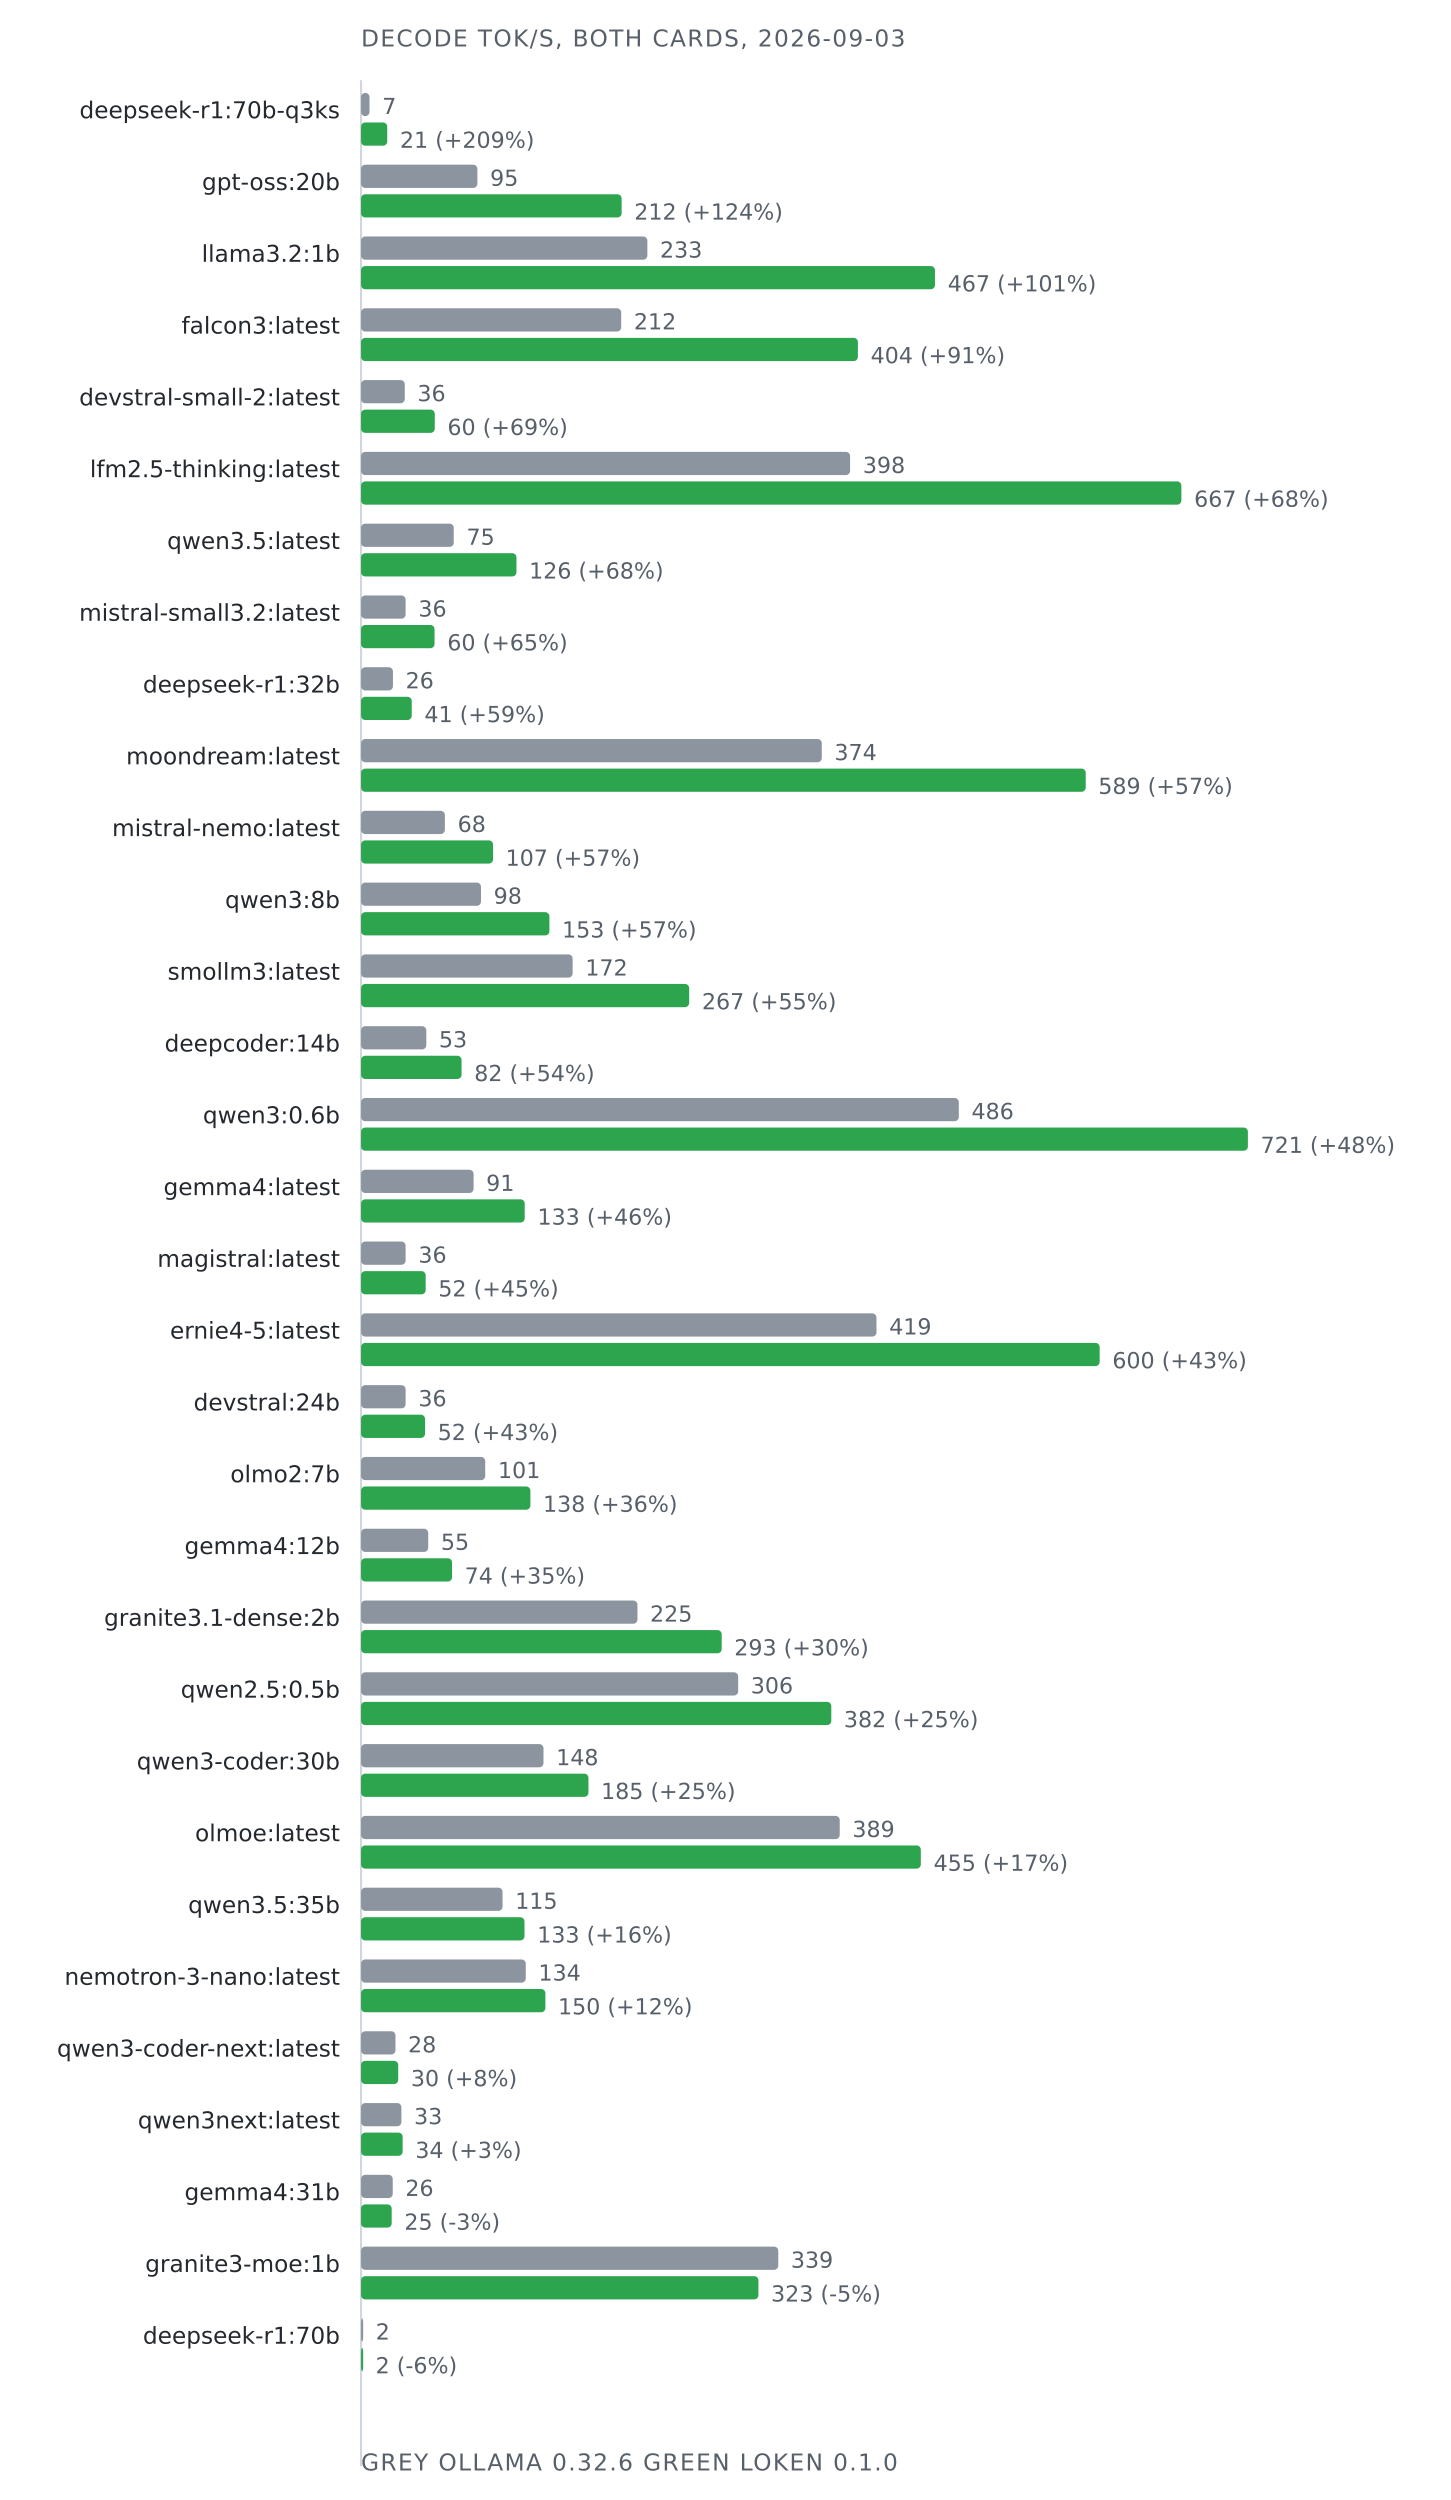
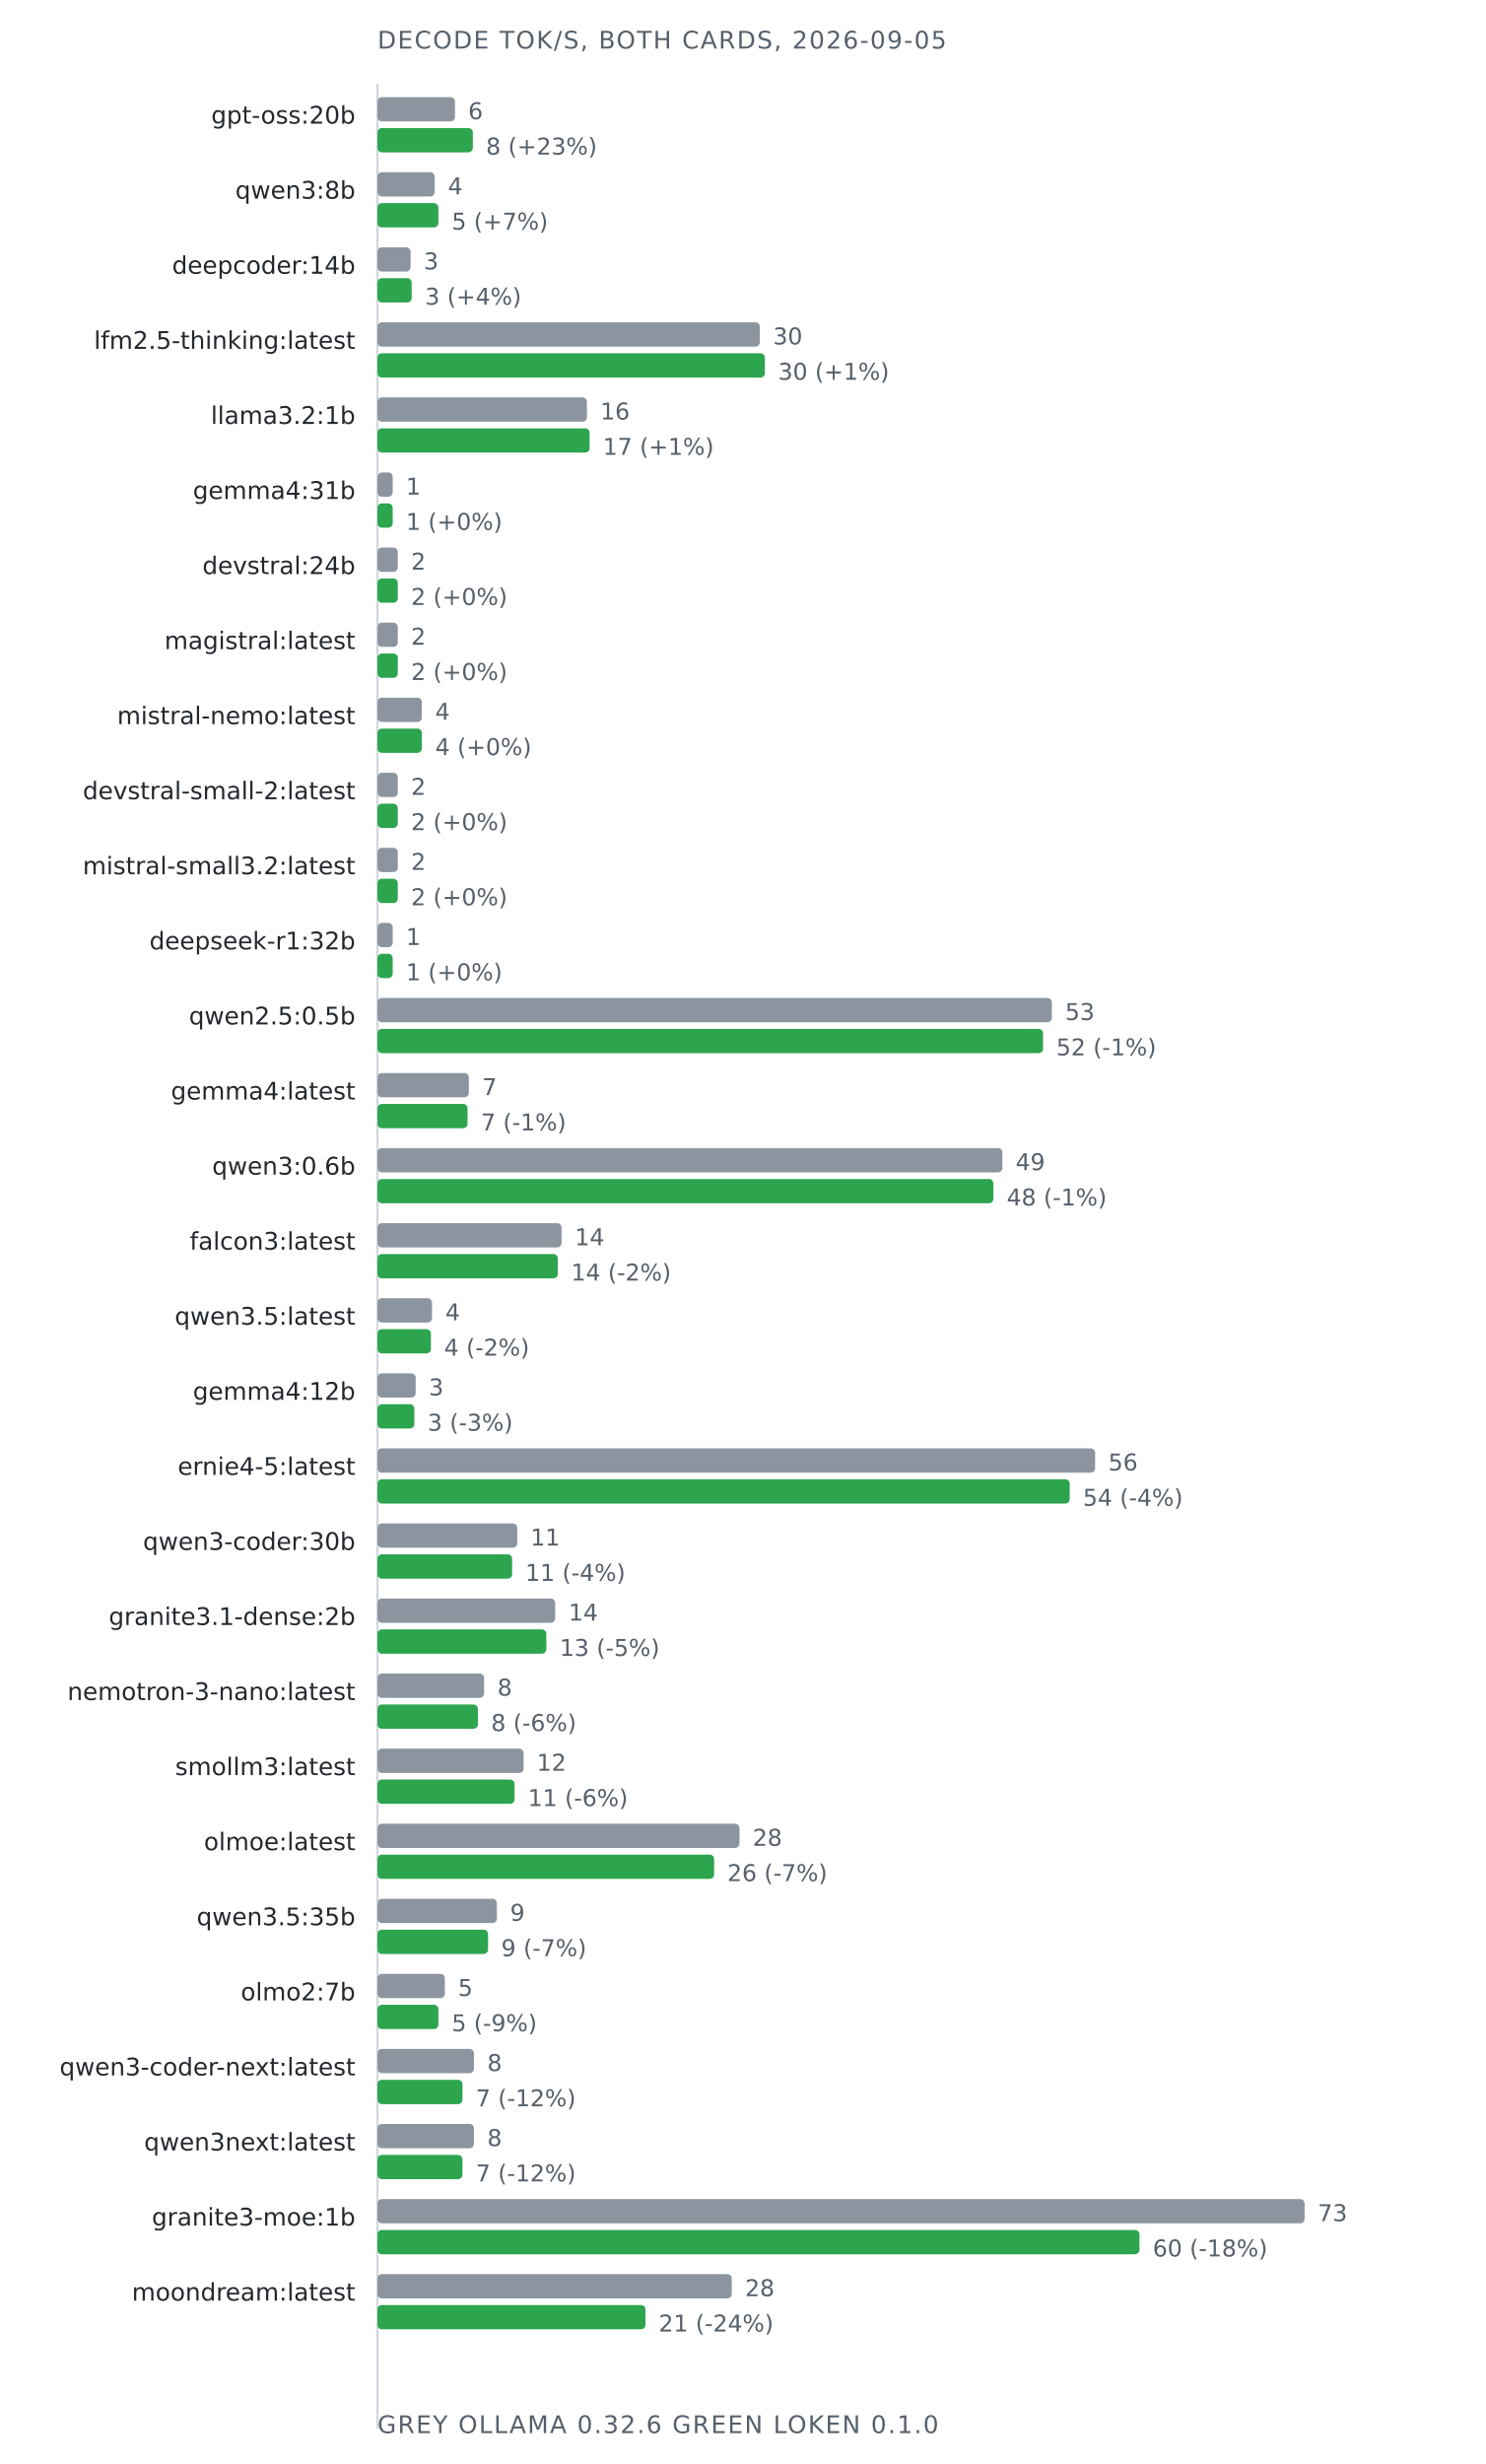
- <svg xmlns="http://www.w3.org/2000/svg" width="687" height="1184" viewBox="0 0 687 1184" font-family="DejaVu Sans, Liberation Sans, Helvetica, Arial, sans-serif">
+ <svg xmlns="http://www.w3.org/2000/svg" width="673" height="1116" viewBox="0 0 673 1116" font-family="DejaVu Sans, Liberation Sans, Helvetica, Arial, sans-serif">
  <style>.t{fill:#57606a;font-size:10.5px}.m{fill:#24292f;font-size:11px}.h{fill:#57606a;font-size:11px;letter-spacing:.06em}.o{fill:#8c959f}.l{fill:#2da44e}.ax{stroke:#d0d7de;stroke-width:1}@media (prefers-color-scheme:dark){.t,.h{fill:#8b949e}.m{fill:#e6edf3}.o{fill:#6e7681}.l{fill:#3fb950}.ax{stroke:#30363d}}</style>
-   <text class="h" x="171" y="22">DECODE TOK/S, BOTH CARDS, 2026-09-03</text>
-   <line class="ax" x1="171" y1="38" x2="171" y2="1168" />
-   <text class="m" x="161" y="56" text-anchor="end">deepseek-r1:70b-q3ks</text>
-   <rect class="o" x="171" y="44" width="4.0" height="11" rx="2" />
-   <rect class="l" x="171" y="58" width="12.4" height="11" rx="2" />
-   <text class="t" x="181.02" y="54">7</text>
-   <text class="t" x="189.409" y="70">21  (+209%)</text>
-   <text class="m" x="161" y="90" text-anchor="end">gpt-oss:20b</text>
-   <rect class="o" x="171" y="78" width="55.1" height="11" rx="2" />
-   <rect class="l" x="171" y="92" width="123.4" height="11" rx="2" />
-   <text class="t" x="232.114" y="88">95</text>
-   <text class="t" x="300.396" y="104">212  (+124%)</text>
-   <text class="m" x="161" y="124" text-anchor="end">llama3.2:1b</text>
-   <rect class="o" x="171" y="112" width="135.6" height="11" rx="2" />
-   <rect class="l" x="171" y="126" width="271.8" height="11" rx="2" />
-   <text class="t" x="312.572" y="122">233</text>
-   <text class="t" x="448.844" y="138">467  (+101%)</text>
-   <text class="m" x="161" y="158" text-anchor="end">falcon3:latest</text>
-   <rect class="o" x="171" y="146" width="123.2" height="11" rx="2" />
-   <rect class="l" x="171" y="160" width="235.3" height="11" rx="2" />
-   <text class="t" x="300.221" y="156">212</text>
-   <text class="t" x="412.314" y="172">404  (+91%)</text>
-   <text class="m" x="161" y="192" text-anchor="end">devstral-small-2:latest</text>
-   <rect class="o" x="171" y="180" width="20.7" height="11" rx="2" />
-   <rect class="l" x="171" y="194" width="34.9" height="11" rx="2" />
-   <text class="t" x="197.682" y="190">36</text>
-   <text class="t" x="211.898" y="206">60  (+69%)</text>
-   <text class="m" x="161" y="226" text-anchor="end">lfm2.5-thinking:latest</text>
-   <rect class="o" x="171" y="214" width="231.6" height="11" rx="2" />
-   <rect class="l" x="171" y="228" width="388.5" height="11" rx="2" />
-   <text class="t" x="408.644" y="224">398</text>
-   <text class="t" x="565.539" y="240">667  (+68%)</text>
-   <text class="m" x="161" y="260" text-anchor="end">qwen3.5:latest</text>
-   <rect class="o" x="171" y="248" width="43.9" height="11" rx="2" />
-   <rect class="l" x="171" y="262" width="73.6" height="11" rx="2" />
-   <text class="t" x="220.928" y="258">75</text>
-   <text class="t" x="250.583" y="274">126  (+68%)</text>
-   <text class="m" x="161" y="294" text-anchor="end">mistral-small3.2:latest</text>
-   <rect class="o" x="171" y="282" width="21.1" height="11" rx="2" />
-   <rect class="l" x="171" y="296" width="34.8" height="11" rx="2" />
-   <text class="t" x="198.149" y="292">36</text>
-   <text class="t" x="211.84" y="308">60  (+65%)</text>
-   <text class="m" x="161" y="328" text-anchor="end">deepseek-r1:32b</text>
-   <rect class="o" x="171" y="316" width="15.1" height="11" rx="2" />
-   <rect class="l" x="171" y="330" width="24.0" height="11" rx="2" />
-   <text class="t" x="192.089" y="326">26</text>
-   <text class="t" x="201.003" y="342">41  (+59%)</text>
-   <text class="m" x="161" y="362" text-anchor="end">moondream:latest</text>
-   <rect class="o" x="171" y="350" width="218.2" height="11" rx="2" />
-   <rect class="l" x="171" y="364" width="343.2" height="11" rx="2" />
-   <text class="t" x="395.186" y="360">374</text>
-   <text class="t" x="520.154" y="376">589  (+57%)</text>
-   <text class="m" x="161" y="396" text-anchor="end">mistral-nemo:latest</text>
-   <rect class="o" x="171" y="384" width="39.7" height="11" rx="2" />
-   <rect class="l" x="171" y="398" width="62.5" height="11" rx="2" />
-   <text class="t" x="216.734" y="394">68</text>
-   <text class="t" x="239.455" y="410">107  (+57%)</text>
-   <text class="m" x="161" y="430" text-anchor="end">qwen3:8b</text>
-   <rect class="o" x="171" y="418" width="56.8" height="11" rx="2" />
-   <rect class="l" x="171" y="432" width="89.2" height="11" rx="2" />
-   <text class="t" x="233.804" y="428">98</text>
-   <text class="t" x="266.197" y="444">153  (+57%)</text>
-   <text class="m" x="161" y="464" text-anchor="end">smollm3:latest</text>
-   <rect class="o" x="171" y="452" width="100.2" height="11" rx="2" />
-   <rect class="l" x="171" y="466" width="155.4" height="11" rx="2" />
-   <text class="t" x="277.208" y="462">172</text>
-   <text class="t" x="332.439" y="478">267  (+55%)</text>
-   <text class="m" x="161" y="498" text-anchor="end">deepcoder:14b</text>
-   <rect class="o" x="171" y="486" width="30.9" height="11" rx="2" />
-   <rect class="l" x="171" y="500" width="47.6" height="11" rx="2" />
-   <text class="t" x="207.878" y="496">53</text>
-   <text class="t" x="224.599" y="512">82  (+54%)</text>
+   <text class="h" x="171" y="22">DECODE TOK/S, BOTH CARDS, 2026-09-05</text>
+   <line class="ax" x1="171" y1="38" x2="171" y2="1100" />
+   <text class="m" x="161" y="56" text-anchor="end">gpt-oss:20b</text>
+   <rect class="o" x="171" y="44" width="35.1" height="11" rx="2" />
+   <rect class="l" x="171" y="58" width="43.2" height="11" rx="2" />
+   <text class="t" x="212.096" y="54">6</text>
+   <text class="t" x="220.151" y="70">8  (+23%)</text>
+   <text class="m" x="161" y="90" text-anchor="end">qwen3:8b</text>
+   <rect class="o" x="171" y="78" width="25.9" height="11" rx="2" />
+   <rect class="l" x="171" y="92" width="27.6" height="11" rx="2" />
+   <text class="t" x="202.89" y="88">4</text>
+   <text class="t" x="204.616" y="104">5  (+7%)</text>
+   <text class="m" x="161" y="124" text-anchor="end">deepcoder:14b</text>
+   <rect class="o" x="171" y="112" width="15.0" height="11" rx="2" />
+   <rect class="l" x="171" y="126" width="15.5" height="11" rx="2" />
+   <text class="t" x="191.959" y="122">3</text>
+   <text class="t" x="192.534" y="138">3  (+4%)</text>
+   <text class="m" x="161" y="158" text-anchor="end">lfm2.5-thinking:latest</text>
+   <rect class="o" x="171" y="146" width="173.2" height="11" rx="2" />
+   <rect class="l" x="171" y="160" width="175.5" height="11" rx="2" />
+   <text class="t" x="350.178" y="156">30</text>
+   <text class="t" x="352.479" y="172">30  (+1%)</text>
+   <text class="m" x="161" y="192" text-anchor="end">llama3.2:1b</text>
+   <rect class="o" x="171" y="180" width="94.9" height="11" rx="2" />
+   <rect class="l" x="171" y="194" width="96.1" height="11" rx="2" />
+   <text class="t" x="271.932" y="190">16</text>
+   <text class="t" x="273.082" y="206">17  (+1%)</text>
+   <text class="m" x="161" y="226" text-anchor="end">gemma4:31b</text>
+   <rect class="o" x="171" y="214" width="6.9" height="11" rx="2" />
+   <rect class="l" x="171" y="228" width="6.9" height="11" rx="2" />
+   <text class="t" x="183.904" y="224">1</text>
+   <text class="t" x="183.904" y="240">1  (+0%)</text>
+   <text class="m" x="161" y="260" text-anchor="end">devstral:24b</text>
+   <rect class="o" x="171" y="248" width="9.2" height="11" rx="2" />
+   <rect class="l" x="171" y="262" width="9.2" height="11" rx="2" />
+   <text class="t" x="186.205" y="258">2</text>
+   <text class="t" x="186.205" y="274">2  (+0%)</text>
+   <text class="m" x="161" y="294" text-anchor="end">magistral:latest</text>
+   <rect class="o" x="171" y="282" width="9.2" height="11" rx="2" />
+   <rect class="l" x="171" y="296" width="9.2" height="11" rx="2" />
+   <text class="t" x="186.205" y="292">2</text>
+   <text class="t" x="186.205" y="308">2  (+0%)</text>
+   <text class="m" x="161" y="328" text-anchor="end">mistral-nemo:latest</text>
+   <rect class="o" x="171" y="316" width="20.1" height="11" rx="2" />
+   <rect class="l" x="171" y="330" width="20.1" height="11" rx="2" />
+   <text class="t" x="197.137" y="326">4</text>
+   <text class="t" x="197.137" y="342">4  (+0%)</text>
+   <text class="m" x="161" y="362" text-anchor="end">devstral-small-2:latest</text>
+   <rect class="o" x="171" y="350" width="9.2" height="11" rx="2" />
+   <rect class="l" x="171" y="364" width="9.2" height="11" rx="2" />
+   <text class="t" x="186.205" y="360">2</text>
+   <text class="t" x="186.205" y="376">2  (+0%)</text>
+   <text class="m" x="161" y="396" text-anchor="end">mistral-small3.2:latest</text>
+   <rect class="o" x="171" y="384" width="9.2" height="11" rx="2" />
+   <rect class="l" x="171" y="398" width="9.2" height="11" rx="2" />
+   <text class="t" x="186.205" y="394">2</text>
+   <text class="t" x="186.205" y="410">2  (+0%)</text>
+   <text class="m" x="161" y="430" text-anchor="end">deepseek-r1:32b</text>
+   <rect class="o" x="171" y="418" width="6.9" height="11" rx="2" />
+   <rect class="l" x="171" y="432" width="6.9" height="11" rx="2" />
+   <text class="t" x="183.904" y="428">1</text>
+   <text class="t" x="183.904" y="444">1  (+0%)</text>
+   <text class="m" x="161" y="464" text-anchor="end">qwen2.5:0.5b</text>
+   <rect class="o" x="171" y="452" width="305.5" height="11" rx="2" />
+   <rect class="l" x="171" y="466" width="301.5" height="11" rx="2" />
+   <text class="t" x="482.507" y="462">53</text>
+   <text class="t" x="478.479" y="478">52  (-1%)</text>
+   <text class="m" x="161" y="498" text-anchor="end">gemma4:latest</text>
+   <rect class="o" x="171" y="486" width="41.4" height="11" rx="2" />
+   <rect class="l" x="171" y="500" width="40.8" height="11" rx="2" />
+   <text class="t" x="218.425" y="496">7</text>
+   <text class="t" x="217.849" y="512">7  (-1%)</text>
  <text class="m" x="161" y="532" text-anchor="end">qwen3:0.6b</text>
  <rect class="o" x="171" y="520" width="283.1" height="11" rx="2" />
-   <rect class="l" x="171" y="534" width="420.0" height="11" rx="2" />
-   <text class="t" x="460.088" y="530">486</text>
-   <text class="t" x="597.0" y="546">721  (+48%)</text>
-   <text class="m" x="161" y="566" text-anchor="end">gemma4:latest</text>
-   <rect class="o" x="171" y="554" width="53.3" height="11" rx="2" />
-   <rect class="l" x="171" y="568" width="77.5" height="11" rx="2" />
-   <text class="t" x="230.25" y="564">91</text>
-   <text class="t" x="254.545" y="580">133  (+46%)</text>
-   <text class="m" x="161" y="600" text-anchor="end">magistral:latest</text>
-   <rect class="o" x="171" y="588" width="21.1" height="11" rx="2" />
-   <rect class="l" x="171" y="602" width="30.6" height="11" rx="2" />
-   <text class="t" x="198.149" y="598">36</text>
-   <text class="t" x="207.587" y="614">52  (+45%)</text>
-   <text class="m" x="161" y="634" text-anchor="end">ernie4-5:latest</text>
-   <rect class="o" x="171" y="622" width="244.1" height="11" rx="2" />
-   <rect class="l" x="171" y="636" width="349.8" height="11" rx="2" />
-   <text class="t" x="421.112" y="632">419</text>
-   <text class="t" x="526.796" y="648">600  (+43%)</text>
-   <text class="m" x="161" y="668" text-anchor="end">devstral:24b</text>
-   <rect class="o" x="171" y="656" width="21.1" height="11" rx="2" />
-   <rect class="l" x="171" y="670" width="30.3" height="11" rx="2" />
-   <text class="t" x="198.149" y="666">36</text>
-   <text class="t" x="207.295" y="682">52  (+43%)</text>
-   <text class="m" x="161" y="702" text-anchor="end">olmo2:7b</text>
-   <rect class="o" x="171" y="690" width="58.8" height="11" rx="2" />
-   <rect class="l" x="171" y="704" width="80.2" height="11" rx="2" />
-   <text class="t" x="235.843" y="700">101</text>
-   <text class="t" x="257.166" y="716">138  (+36%)</text>
-   <text class="m" x="161" y="736" text-anchor="end">gemma4:12b</text>
-   <rect class="o" x="171" y="724" width="31.8" height="11" rx="2" />
-   <rect class="l" x="171" y="738" width="43.1" height="11" rx="2" />
-   <text class="t" x="208.81" y="734">55</text>
-   <text class="t" x="220.055" y="750">74  (+35%)</text>
-   <text class="m" x="161" y="770" text-anchor="end">granite3.1-dense:2b</text>
-   <rect class="o" x="171" y="758" width="130.9" height="11" rx="2" />
-   <rect class="l" x="171" y="772" width="170.8" height="11" rx="2" />
-   <text class="t" x="307.853" y="768">225</text>
-   <text class="t" x="347.762" y="784">293  (+30%)</text>
-   <text class="m" x="161" y="804" text-anchor="end">qwen2.5:0.5b</text>
-   <rect class="o" x="171" y="792" width="178.6" height="11" rx="2" />
-   <rect class="l" x="171" y="806" width="222.7" height="11" rx="2" />
-   <text class="t" x="355.568" y="802">306</text>
-   <text class="t" x="399.672" y="818">382  (+25%)</text>
-   <text class="m" x="161" y="838" text-anchor="end">qwen3-coder:30b</text>
-   <rect class="o" x="171" y="826" width="86.4" height="11" rx="2" />
-   <rect class="l" x="171" y="840" width="107.7" height="11" rx="2" />
-   <text class="t" x="263.4" y="836">148</text>
-   <text class="t" x="284.665" y="852">185  (+25%)</text>
-   <text class="m" x="161" y="872" text-anchor="end">olmoe:latest</text>
-   <rect class="o" x="171" y="860" width="226.7" height="11" rx="2" />
-   <rect class="l" x="171" y="874" width="265.1" height="11" rx="2" />
-   <text class="t" x="403.692" y="870">389</text>
-   <text class="t" x="442.144" y="886">455  (+17%)</text>
-   <text class="m" x="161" y="906" text-anchor="end">qwen3.5:35b</text>
-   <rect class="o" x="171" y="894" width="67.0" height="11" rx="2" />
-   <rect class="l" x="171" y="908" width="77.4" height="11" rx="2" />
-   <text class="t" x="244" y="904">115</text>
-   <text class="t" x="254.428" y="920">133  (+16%)</text>
-   <text class="m" x="161" y="940" text-anchor="end">nemotron-3-nano:latest</text>
-   <rect class="o" x="171" y="928" width="78.0" height="11" rx="2" />
-   <rect class="l" x="171" y="942" width="87.3" height="11" rx="2" />
-   <text class="t" x="255.011" y="938">134</text>
-   <text class="t" x="264.274" y="954">150  (+12%)</text>
-   <text class="m" x="161" y="974" text-anchor="end">qwen3-coder-next:latest</text>
-   <rect class="o" x="171" y="962" width="16.3" height="11" rx="2" />
-   <rect class="l" x="171" y="976" width="17.6" height="11" rx="2" />
-   <text class="t" x="193.255" y="972">28</text>
-   <text class="t" x="194.595" y="988">30  (+8%)</text>
-   <text class="m" x="161" y="1008" text-anchor="end">qwen3next:latest</text>
-   <rect class="o" x="171" y="996" width="19.1" height="11" rx="2" />
-   <rect class="l" x="171" y="1010" width="19.7" height="11" rx="2" />
-   <text class="t" x="196.109" y="1006">33</text>
-   <text class="t" x="196.692" y="1022">34  (+3%)</text>
-   <text class="m" x="161" y="1042" text-anchor="end">gemma4:31b</text>
-   <rect class="o" x="171" y="1030" width="15.0" height="11" rx="2" />
-   <rect class="l" x="171" y="1044" width="14.5" height="11" rx="2" />
-   <text class="t" x="191.973" y="1040">26</text>
-   <text class="t" x="191.507" y="1056">25  (-3%)</text>
-   <text class="m" x="161" y="1076" text-anchor="end">granite3-moe:1b</text>
-   <rect class="o" x="171" y="1064" width="197.6" height="11" rx="2" />
-   <rect class="l" x="171" y="1078" width="188.2" height="11" rx="2" />
-   <text class="t" x="374.561" y="1074">339</text>
-   <text class="t" x="365.181" y="1090">323  (-5%)</text>
-   <text class="m" x="161" y="1110" text-anchor="end">deepseek-r1:70b</text>
-   <rect class="o" x="171" y="1098" width="1.0" height="11" rx="2" />
-   <rect class="l" x="171" y="1112" width="1.0" height="11" rx="2" />
-   <text class="t" x="177.932" y="1108">2</text>
-   <text class="t" x="177.874" y="1124">2  (-6%)</text>
-   <text class="h" x="171" y="1170">GREY OLLAMA 0.32.6   GREEN LOKEN 0.1.0</text>
+   <rect class="l" x="171" y="534" width="279.0" height="11" rx="2" />
+   <text class="t" x="460.068" y="530">49</text>
+   <text class="t" x="456.041" y="546">48  (-1%)</text>
+   <text class="m" x="161" y="566" text-anchor="end">falcon3:latest</text>
+   <rect class="o" x="171" y="554" width="83.4" height="11" rx="2" />
+   <rect class="l" x="171" y="568" width="81.7" height="11" rx="2" />
+   <text class="t" x="260.425" y="564">14</text>
+   <text class="t" x="258.699" y="580">14  (-2%)</text>
+   <text class="m" x="161" y="600" text-anchor="end">qwen3.5:latest</text>
+   <rect class="o" x="171" y="588" width="24.7" height="11" rx="2" />
+   <rect class="l" x="171" y="602" width="24.2" height="11" rx="2" />
+   <text class="t" x="201.74" y="598">4</text>
+   <text class="t" x="201.164" y="614">4  (-2%)</text>
+   <text class="m" x="161" y="634" text-anchor="end">gemma4:12b</text>
+   <rect class="o" x="171" y="622" width="17.3" height="11" rx="2" />
+   <rect class="l" x="171" y="636" width="16.7" height="11" rx="2" />
+   <text class="t" x="194.26" y="632">3</text>
+   <text class="t" x="193.685" y="648">3  (-3%)</text>
+   <text class="m" x="161" y="668" text-anchor="end">ernie4-5:latest</text>
+   <rect class="o" x="171" y="656" width="325.1" height="11" rx="2" />
+   <rect class="l" x="171" y="670" width="313.6" height="11" rx="2" />
+   <text class="t" x="502.068" y="666">56</text>
+   <text class="t" x="490.562" y="682">54  (-4%)</text>
+   <text class="m" x="161" y="702" text-anchor="end">qwen3-coder:30b</text>
+   <rect class="o" x="171" y="690" width="63.3" height="11" rx="2" />
+   <rect class="l" x="171" y="704" width="61.0" height="11" rx="2" />
+   <text class="t" x="240.288" y="700">11</text>
+   <text class="t" x="237.986" y="716">11  (-4%)</text>
+   <text class="m" x="161" y="736" text-anchor="end">granite3.1-dense:2b</text>
+   <rect class="o" x="171" y="724" width="80.5" height="11" rx="2" />
+   <rect class="l" x="171" y="738" width="76.5" height="11" rx="2" />
+   <text class="t" x="257.548" y="734">14</text>
+   <text class="t" x="253.521" y="750">13  (-5%)</text>
+   <text class="m" x="161" y="770" text-anchor="end">nemotron-3-nano:latest</text>
+   <rect class="o" x="171" y="758" width="48.3" height="11" rx="2" />
+   <rect class="l" x="171" y="772" width="45.5" height="11" rx="2" />
+   <text class="t" x="225.329" y="768">8</text>
+   <text class="t" x="222.452" y="784">8  (-6%)</text>
+   <text class="m" x="161" y="804" text-anchor="end">smollm3:latest</text>
+   <rect class="o" x="171" y="792" width="66.2" height="11" rx="2" />
+   <rect class="l" x="171" y="806" width="62.1" height="11" rx="2" />
+   <text class="t" x="243.164" y="802">12</text>
+   <text class="t" x="239.137" y="818">11  (-6%)</text>
+   <text class="m" x="161" y="838" text-anchor="end">olmoe:latest</text>
+   <rect class="o" x="171" y="826" width="164.0" height="11" rx="2" />
+   <rect class="l" x="171" y="840" width="152.5" height="11" rx="2" />
+   <text class="t" x="340.973" y="836">28</text>
+   <text class="t" x="329.466" y="852">26  (-7%)</text>
+   <text class="m" x="161" y="872" text-anchor="end">qwen3.5:35b</text>
+   <rect class="o" x="171" y="860" width="54.1" height="11" rx="2" />
+   <rect class="l" x="171" y="874" width="50.1" height="11" rx="2" />
+   <text class="t" x="231.082" y="870">9</text>
+   <text class="t" x="227.055" y="886">9  (-7%)</text>
+   <text class="m" x="161" y="906" text-anchor="end">olmo2:7b</text>
+   <rect class="o" x="171" y="894" width="30.5" height="11" rx="2" />
+   <rect class="l" x="171" y="908" width="27.6" height="11" rx="2" />
+   <text class="t" x="207.493" y="904">5</text>
+   <text class="t" x="204.616" y="920">5  (-9%)</text>
+   <text class="m" x="161" y="940" text-anchor="end">qwen3-coder-next:latest</text>
+   <rect class="o" x="171" y="928" width="43.7" height="11" rx="2" />
+   <rect class="l" x="171" y="942" width="38.5" height="11" rx="2" />
+   <text class="t" x="220.726" y="938">8</text>
+   <text class="t" x="215.548" y="954">7  (-12%)</text>
+   <text class="m" x="161" y="974" text-anchor="end">qwen3next:latest</text>
+   <rect class="o" x="171" y="962" width="43.7" height="11" rx="2" />
+   <rect class="l" x="171" y="976" width="38.5" height="11" rx="2" />
+   <text class="t" x="220.726" y="972">8</text>
+   <text class="t" x="215.548" y="988">7  (-12%)</text>
+   <text class="m" x="161" y="1008" text-anchor="end">granite3-moe:1b</text>
+   <rect class="o" x="171" y="996" width="420.0" height="11" rx="2" />
+   <rect class="l" x="171" y="1010" width="345.2" height="11" rx="2" />
+   <text class="t" x="597.0" y="1006">73</text>
+   <text class="t" x="522.205" y="1022">60  (-18%)</text>
+   <text class="m" x="161" y="1042" text-anchor="end">moondream:latest</text>
+   <rect class="o" x="171" y="1030" width="160.5" height="11" rx="2" />
+   <rect class="l" x="171" y="1044" width="121.4" height="11" rx="2" />
+   <text class="t" x="337.521" y="1040">28</text>
+   <text class="t" x="298.397" y="1056">21  (-24%)</text>
+   <text class="h" x="171" y="1102">GREY OLLAMA 0.32.6   GREEN LOKEN 0.1.0</text>
</svg>
